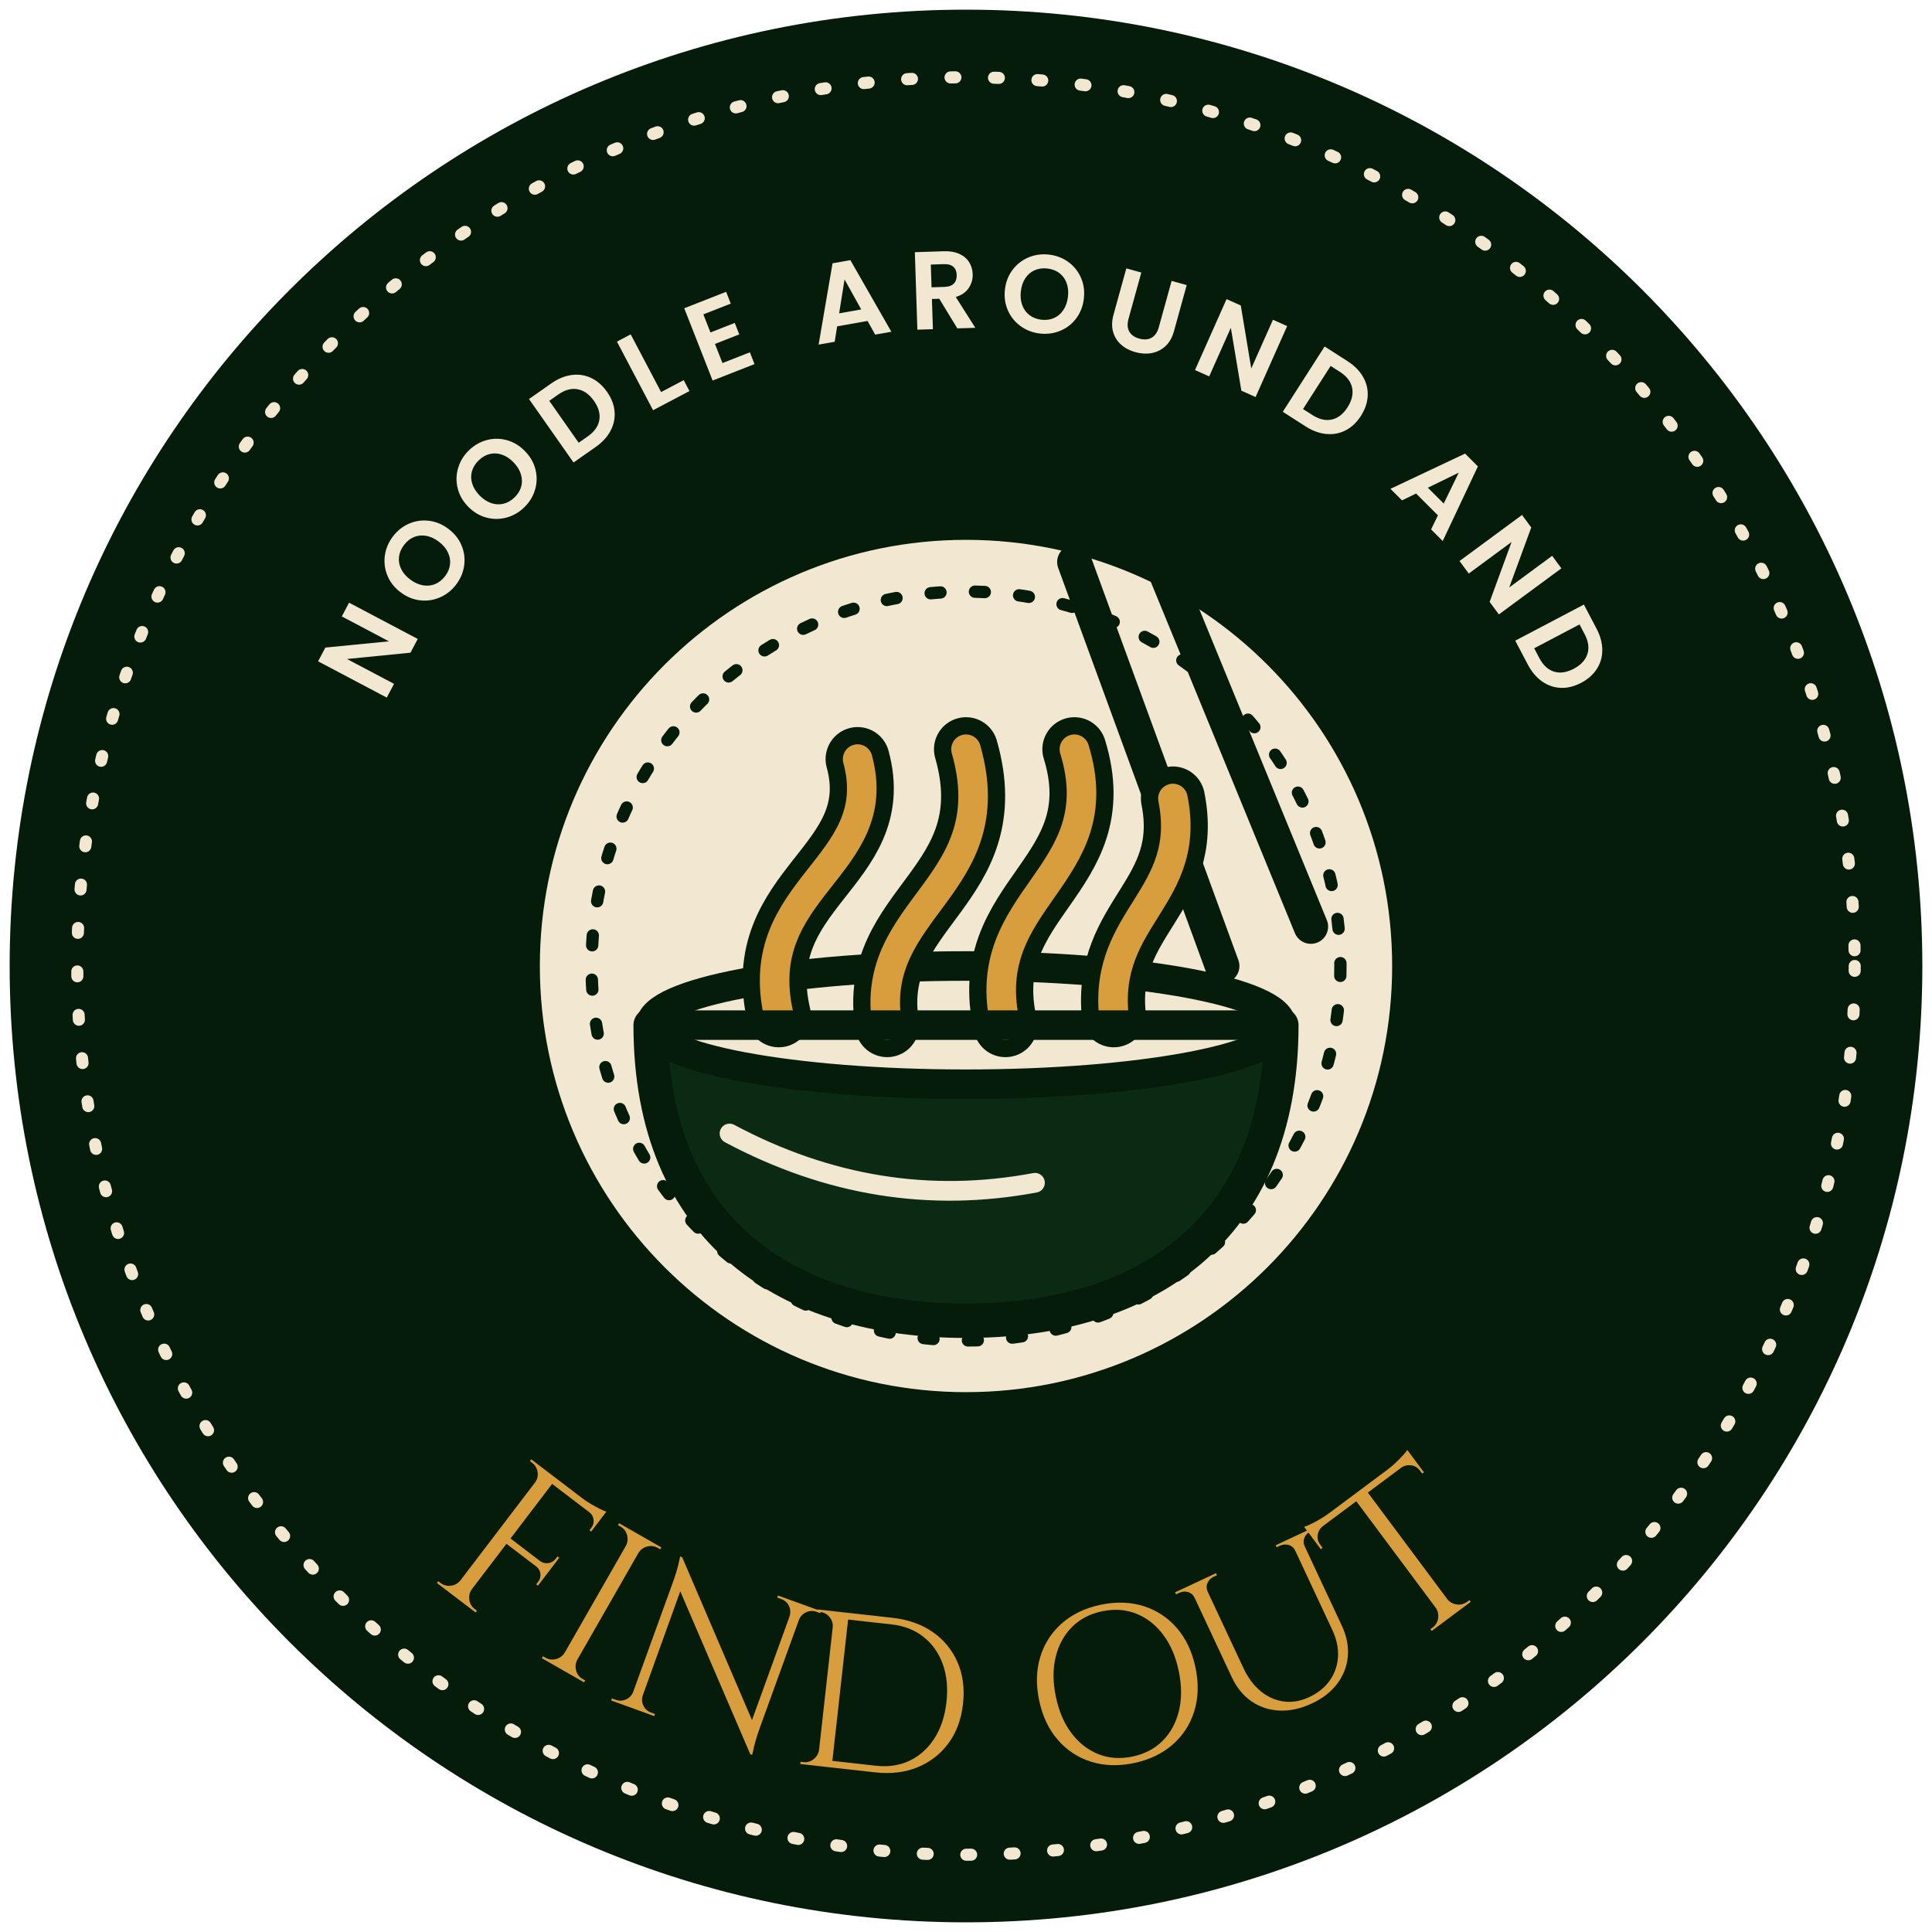
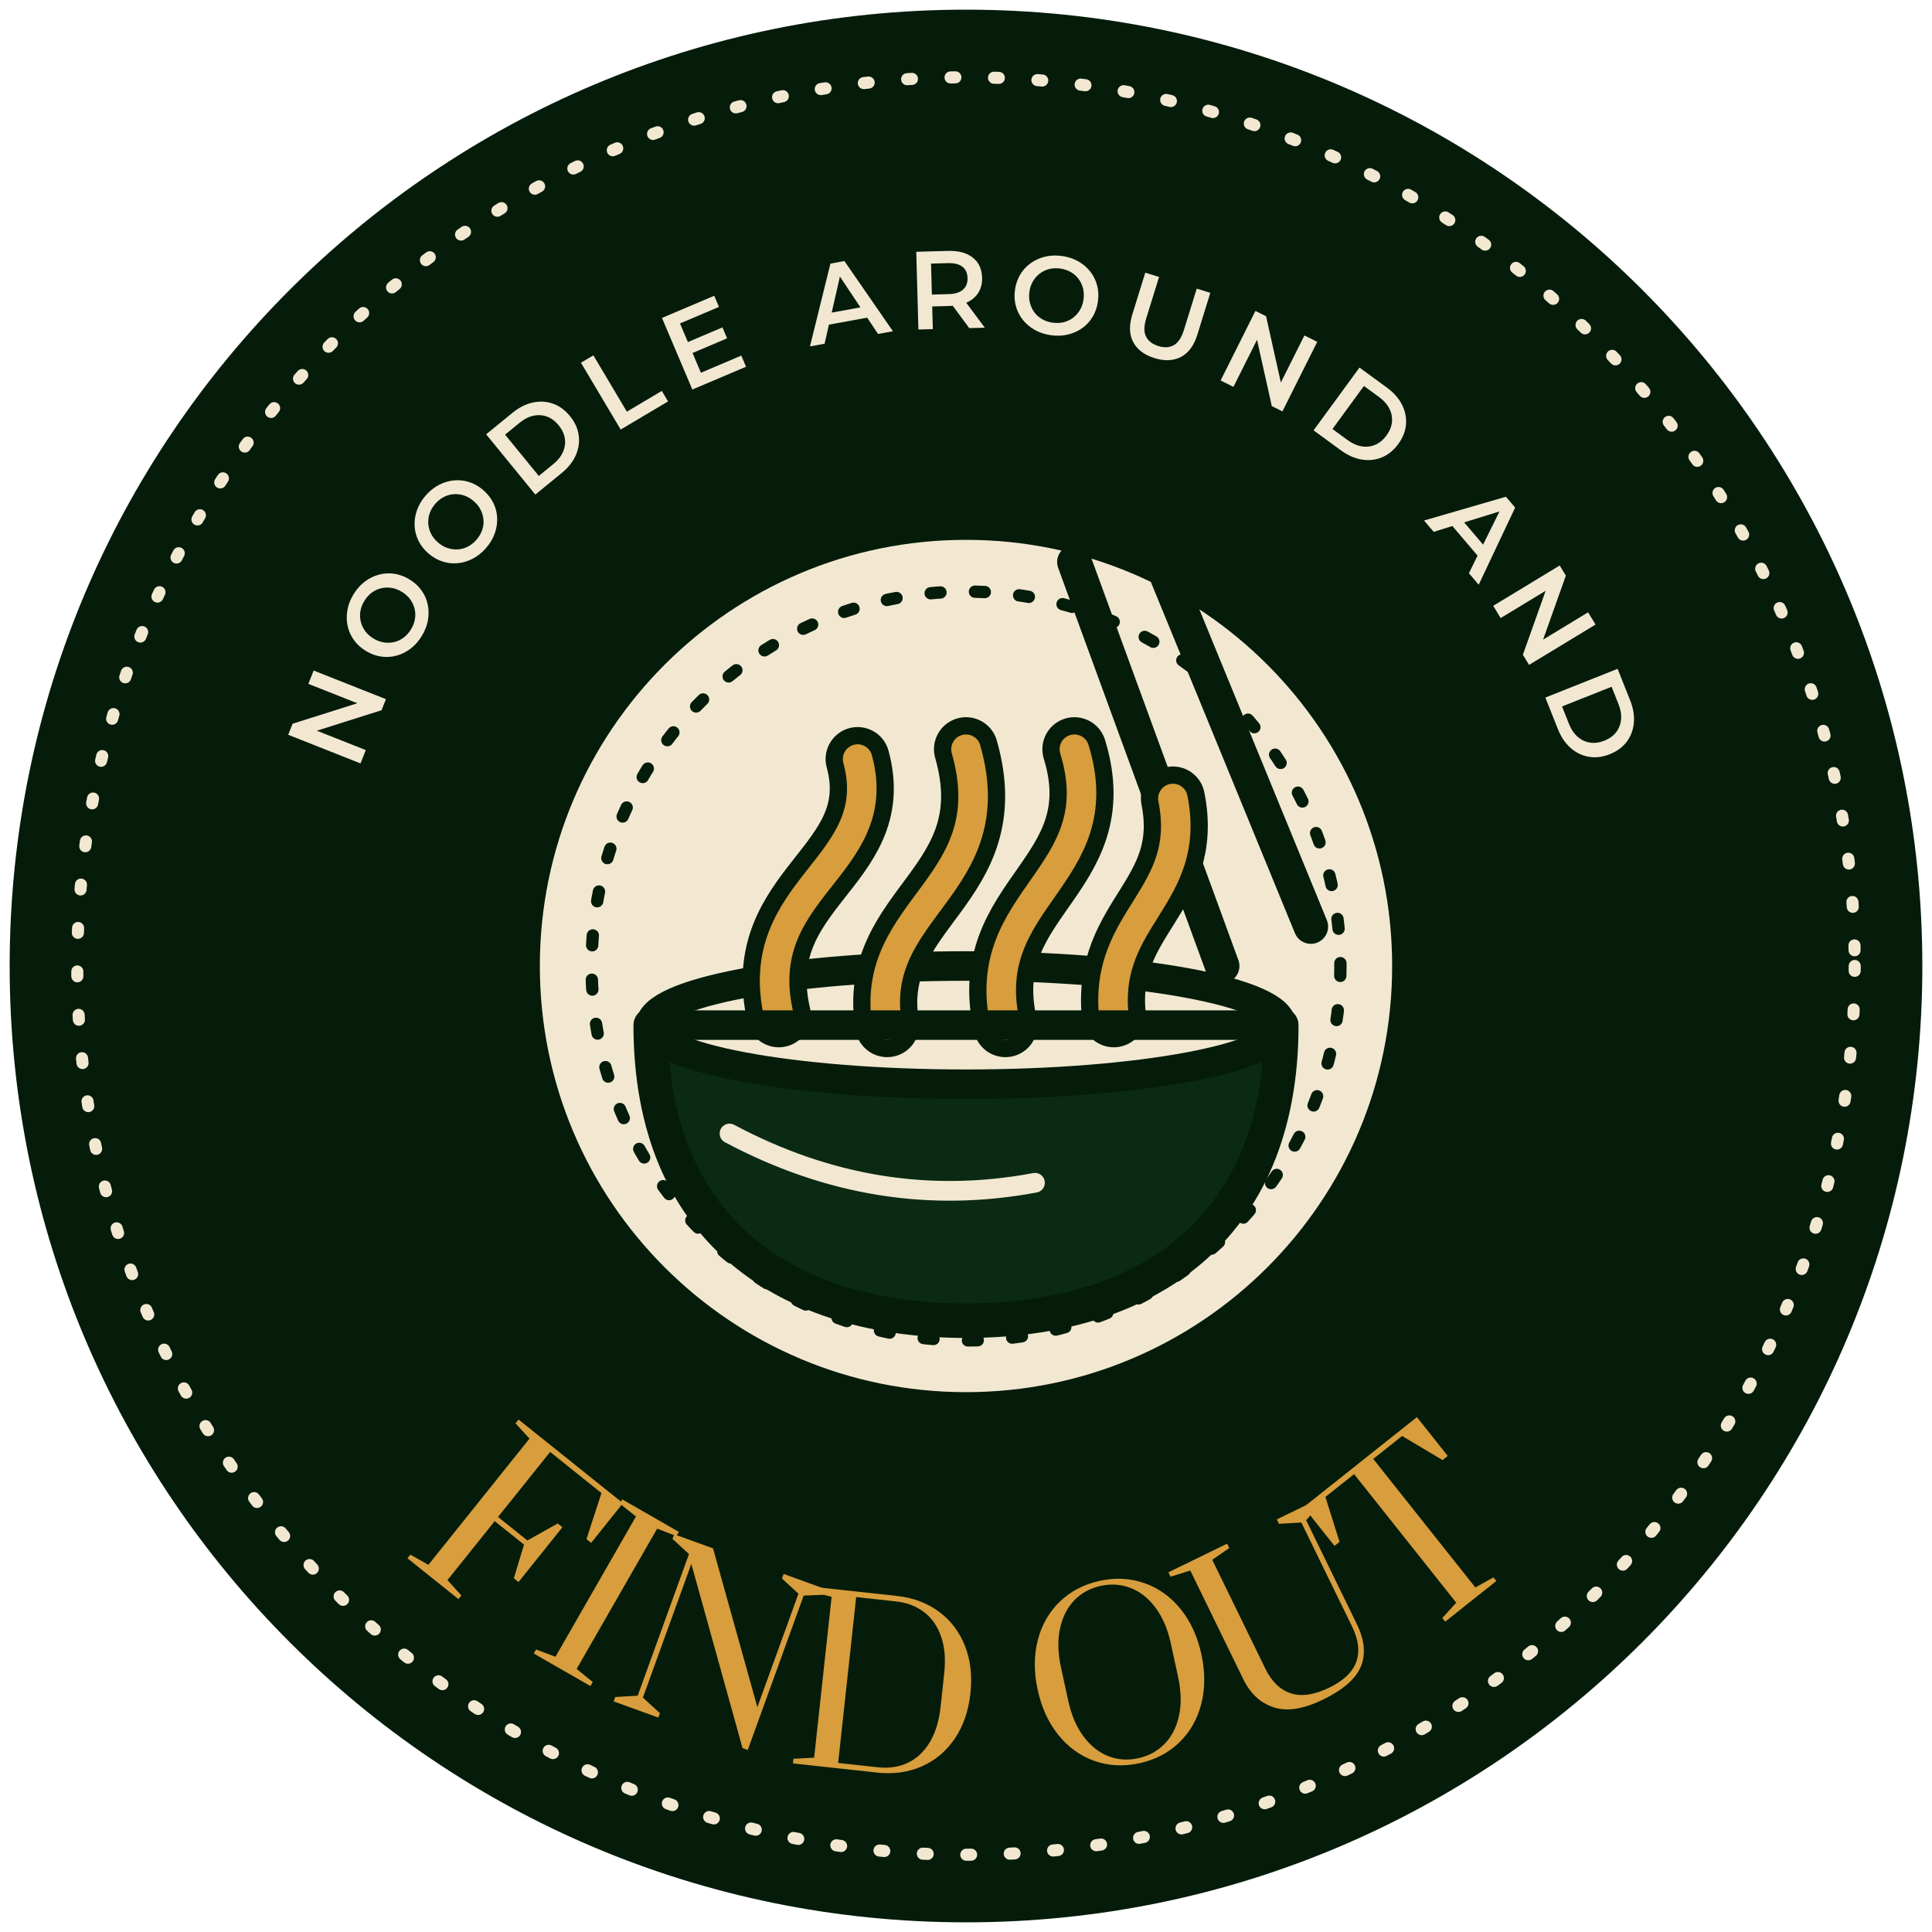
<svg xmlns="http://www.w3.org/2000/svg" viewBox="0 0 400 400">
  <circle cx="200" cy="200" r="198" fill="#051C0A" />
  <circle cx="200" cy="200" r="184" fill="none" stroke="#F2E8D2" stroke-width="2.5" stroke-dasharray="1 8" stroke-linecap="round" />
  <g fill="#F2E8D2">
-     <g transform="translate(83.28 138.36) rotate(-62.16)">
-       <path transform="translate(-8.45 0) scale(0.023 -0.023)" d="M666 0H526L209 479V0H69V699H209L526 219V699H666Z" />
+     <g transform="translate(77.27 151.41) rotate(-68.40)">
+       <path transform="translate(-9.31 0) scale(0.023 -0.023)" d="M94 0V700H201L587 226V700H716V0H609L223 474V0Z" />
    </g>
-     <g transform="translate(94.34 120.89) rotate(-53.18)">
-       <path transform="translate(-9.03 0) scale(0.023 -0.023)" d="M35 351Q35 453 83 534.5Q131 616 213 662Q295 708 393 708Q492 708 573.5 662Q655 616 702.5 534.5Q750 453 750 351Q750 248 702.5 166.5Q655 85 573 39Q491 -7 393 -7Q295 -7 213 39Q131 85 83 166.5Q35 248 35 351ZM606 351Q606 421 579 473.5Q552 526 504 554Q456 582 393 582Q330 582 281.5 554Q233 526 206 473.5Q179 421 179 351Q179 281 206 228Q233 175 281.5 146.5Q330 118 393 118Q456 118 504 146.5Q552 175 579 228Q606 281 606 351Z" />
+     <g transform="translate(87.14 131.54) rotate(-58.76)">
+       <path transform="translate(-9.68 0) scale(0.023 -0.023)" d="M422 -10Q340 -10 271 17Q202 44 151 92.5Q100 141 72 206.5Q44 272 44 350Q44 428 72 493.5Q100 559 151 607.5Q202 656 271 683Q340 710 421 710Q503 710 571.5 683Q640 656 691 607.5Q742 559 770 493.5Q798 428 798 350Q798 272 770 206Q742 140 691 92Q640 44 571.5 17Q503 -10 422 -10ZM421 104Q474 104 519 122Q564 140 597 173.5Q630 207 648.5 251.5Q667 296 667 350Q667 404 648.5 448.5Q630 493 597 526.5Q564 560 519 578Q474 596 421 596Q368 596 323.5 578Q279 560 245.5 526.5Q212 493 193.5 448.5Q175 404 175 350Q175 297 193.5 252Q212 207 245 173.5Q278 140 323 122Q368 104 421 104Z" />
    </g>
-     <g transform="translate(108.40 104.95) rotate(-43.94)">
-       <path transform="translate(-9.03 0) scale(0.023 -0.023)" d="M35 351Q35 453 83 534.5Q131 616 213 662Q295 708 393 708Q492 708 573.5 662Q655 616 702.5 534.5Q750 453 750 351Q750 248 702.5 166.5Q655 85 573 39Q491 -7 393 -7Q295 -7 213 39Q131 85 83 166.5Q35 248 35 351ZM606 351Q606 421 579 473.5Q552 526 504 554Q456 582 393 582Q330 582 281.5 554Q233 526 206 473.5Q179 421 179 351Q179 281 206 228Q233 175 281.5 146.5Q330 118 393 118Q456 118 504 146.5Q552 175 579 228Q606 281 606 351Z" />
+     <g transform="translate(100.45 113.32) rotate(-48.95)">
+       <path transform="translate(-9.68 0) scale(0.023 -0.023)" d="M422 -10Q340 -10 271 17Q202 44 151 92.5Q100 141 72 206.5Q44 272 44 350Q44 428 72 493.5Q100 559 151 607.5Q202 656 271 683Q340 710 421 710Q503 710 571.5 683Q640 656 691 607.5Q742 559 770 493.5Q798 428 798 350Q798 272 770 206Q742 140 691 92Q640 44 571.5 17Q503 -10 422 -10ZM421 104Q474 104 519 122Q564 140 597 173.5Q630 207 648.5 251.5Q667 296 667 350Q667 404 648.5 448.5Q630 493 597 526.5Q564 560 519 578Q474 596 421 596Q368 596 323.5 578Q279 560 245.5 526.5Q212 493 193.5 448.5Q175 404 175 350Q175 297 193.5 252Q212 207 245 173.5Q278 140 323 122Q368 104 421 104Z" />
    </g>
-     <g transform="translate(124.20 91.93) rotate(-35.05)">
-       <path transform="translate(-8.25 0) scale(0.023 -0.023)" d="M681 348Q681 243 635.5 164.5Q590 86 506.5 43Q423 0 313 0H69V698H313Q423 698 506.5 655Q590 612 635.5 532.5Q681 453 681 348ZM538 348Q538 457 478 518.5Q418 580 308 580H209V119H308Q418 119 478 179Q538 239 538 348Z" />
+     <g transform="translate(116.52 97.75) rotate(-39.23)">
+       <path transform="translate(-9.50 0) scale(0.023 -0.023)" d="M94 0V700H400Q514 700 600 656Q686 612 734 534Q782 456 782 350Q782 245 734 166.5Q686 88 600 44Q514 0 400 0ZM224 110H394Q472 110 530 140Q588 170 619.5 224Q651 278 651 350Q651 423 619.5 476.5Q588 530 530 560Q472 590 394 590H224Z" />
    </g>
-     <g transform="translate(138.48 83.21) rotate(-27.78)">
-       <path transform="translate(-5.28 0) scale(0.023 -0.023)" d="M209 111H439V0H69V698H209Z" />
+     <g transform="translate(132.57 86.52) rotate(-30.72)">
+       <path transform="translate(-6.89 0) scale(0.023 -0.023)" d="M94 0V700H224V110H590V0Z" />
    </g>
-     <g transform="translate(151.76 77.13) rotate(-21.43)">
-       <path transform="translate(-6.12 0) scale(0.023 -0.023)" d="M209 585V410H444V299H209V114H474V0H69V699H474V585Z" />
+     <g transform="translate(148.45 78.48) rotate(-22.99)">
+       <path transform="translate(-7.71 0) scale(0.023 -0.023)" d="M94 0V700H605V591H224V409H562V302H224V109H619V0Z" />
    </g>
-     <g transform="translate(177.00 70.02) rotate(-10.03)">
-       <path transform="translate(-8.23 0) scale(0.023 -0.023)" d="M497 133H219L173 0H26L277 699H440L691 0H543ZM459 245 358 537 257 245Z" />
+     <g transform="translate(176.28 70.15) rotate(-10.35)">
+       <path transform="translate(-8.61 0) scale(0.023 -0.023)" d="M-5 0 310 700H438L754 0H618L548 162H198L129 0ZM505 264 373 570 242 264Z" />
    </g>
-     <g transform="translate(195.71 68.07) rotate(-1.86)">
-       <path transform="translate(-7.37 0) scale(0.023 -0.023)" d="M429 0 275 272H209V0H69V698H331Q412 698 469 669.5Q526 641 554.5 592.5Q583 544 583 484Q583 415 543 359.5Q503 304 424 283L591 0ZM209 377H326Q383 377 411 404.5Q439 432 439 481Q439 529 411 555.5Q383 582 326 582H209Z" />
+     <g transform="translate(196.39 68.05) rotate(-1.57)">
+       <path transform="translate(-8.41 0) scale(0.023 -0.023)" d="M94 0V700H381Q521 700 600.5 634Q680 568 680 451Q680 374 644 318.5Q608 263 542 234Q537 231 531 229L692 0H552L409 205Q396 204 382 204H224V0ZM224 311H376Q462 311 505.5 348Q549 385 549 451Q549 518 505.5 554Q462 590 376 590H224Z" />
    </g>
-     <g transform="translate(215.30 68.89) rotate(6.65)">
-       <path transform="translate(-9.03 0) scale(0.023 -0.023)" d="M35 351Q35 453 83 534.5Q131 616 213 662Q295 708 393 708Q492 708 573.5 662Q655 616 702.5 534.5Q750 453 750 351Q750 248 702.5 166.5Q655 85 573 39Q491 -7 393 -7Q295 -7 213 39Q131 85 83 166.5Q35 248 35 351ZM606 351Q606 421 579 473.5Q552 526 504 554Q456 582 393 582Q330 582 281.5 554Q233 526 206 473.5Q179 421 179 351Q179 281 206 228Q233 175 281.5 146.5Q330 118 393 118Q456 118 504 146.5Q552 175 579 228Q606 281 606 351Z" />
+     <g transform="translate(217.65 69.18) rotate(7.68)">
+       <path transform="translate(-9.68 0) scale(0.023 -0.023)" d="M422 -10Q340 -10 271 17Q202 44 151 92.5Q100 141 72 206.5Q44 272 44 350Q44 428 72 493.5Q100 559 151 607.5Q202 656 271 683Q340 710 421 710Q503 710 571.5 683Q640 656 691 607.5Q742 559 770 493.5Q798 428 798 350Q798 272 770 206Q742 140 691 92Q640 44 571.5 17Q503 -10 422 -10ZM421 104Q474 104 519 122Q564 140 597 173.5Q630 207 648.5 251.5Q667 296 667 350Q667 404 648.5 448.5Q630 493 597 526.5Q564 560 519 578Q474 596 421 596Q368 596 323.5 578Q279 560 245.5 526.5Q212 493 193.5 448.5Q175 404 175 350Q175 297 193.5 252Q212 207 245 173.5Q278 140 323 122Q368 104 421 104Z" />
    </g>
-     <g transform="translate(235.16 72.77) rotate(15.45)">
-       <path transform="translate(-8.02 0) scale(0.023 -0.023)" d="M207 698V266Q207 195 244 157.5Q281 120 348 120Q416 120 453 157.5Q490 195 490 266V698H631V267Q631 178 592.5 116.5Q554 55 489.5 24Q425 -7 346 -7Q268 -7 204.5 24Q141 55 104 116.5Q67 178 67 267V698Z" />
+     <g transform="translate(239.08 73.92) rotate(17.22)">
+       <path transform="translate(-9.07 0) scale(0.023 -0.023)" d="M395 -10Q251 -10 169.5 71Q88 152 88 305V700H218V310Q218 202 264.5 153Q311 104 396 104Q481 104 527 153Q573 202 573 310V700H701V305Q701 152 619.5 71Q538 -10 395 -10Z" />
    </g>
-     <g transform="translate(253.68 79.41) rotate(23.99)">
-       <path transform="translate(-8.45 0) scale(0.023 -0.023)" d="M666 0H526L209 479V0H69V699H209L526 219V699H666Z" />
+     <g transform="translate(259.11 81.97) rotate(26.60)">
+       <path transform="translate(-9.31 0) scale(0.023 -0.023)" d="M94 0V700H201L587 226V700H716V0H609L223 474V0Z" />
    </g>
-     <g transform="translate(271.20 88.85) rotate(32.64)">
-       <path transform="translate(-8.25 0) scale(0.023 -0.023)" d="M681 348Q681 243 635.5 164.5Q590 86 506.5 43Q423 0 313 0H69V698H313Q423 698 506.5 655Q590 612 635.5 532.5Q681 453 681 348ZM538 348Q538 457 478 518.5Q418 580 308 580H209V119H308Q418 119 478 179Q538 239 538 348Z" />
+     <g transform="translate(277.89 93.43) rotate(36.16)">
+       <path transform="translate(-9.50 0) scale(0.023 -0.023)" d="M94 0V700H400Q514 700 600 656Q686 612 734 534Q782 456 782 350Q782 245 734 166.5Q686 88 600 44Q514 0 400 0ZM224 110H394Q472 110 530 140Q588 170 619.5 224Q651 278 651 350Q651 423 619.5 476.5Q588 530 530 560Q472 590 394 590H224Z" />
    </g>
-     <g transform="translate(293.28 106.60) rotate(44.97)">
-       <path transform="translate(-8.23 0) scale(0.023 -0.023)" d="M497 133H219L173 0H26L277 699H440L691 0H543ZM459 245 358 537 257 245Z" />
+     <g transform="translate(300.49 114.41) rotate(49.58)">
+       <path transform="translate(-8.61 0) scale(0.023 -0.023)" d="M-5 0 310 700H438L754 0H618L548 162H198L129 0ZM505 264 373 570 242 264Z" />
    </g>
-     <g transform="translate(306.25 121.68) rotate(53.61)">
-       <path transform="translate(-8.45 0) scale(0.023 -0.023)" d="M666 0H526L209 479V0H69V699H209L526 219V699H666Z" />
+     <g transform="translate(312.86 131.54) rotate(58.76)">
+       <path transform="translate(-9.31 0) scale(0.023 -0.023)" d="M94 0V700H201L587 226V700H716V0H609L223 474V0Z" />
    </g>
-     <g transform="translate(316.82 138.54) rotate(62.25)">
-       <path transform="translate(-8.25 0) scale(0.023 -0.023)" d="M681 348Q681 243 635.5 164.5Q590 86 506.5 43Q423 0 313 0H69V698H313Q423 698 506.5 655Q590 612 635.5 532.5Q681 453 681 348ZM538 348Q538 457 478 518.5Q418 580 308 580H209V119H308Q418 119 478 179Q538 239 538 348Z" />
+     <g transform="translate(322.66 151.24) rotate(68.32)">
+       <path transform="translate(-9.50 0) scale(0.023 -0.023)" d="M94 0V700H400Q514 700 600 656Q686 612 734 534Q782 456 782 350Q782 245 734 166.5Q686 88 600 44Q514 0 400 0ZM224 110H394Q472 110 530 140Q588 170 619.5 224Q651 278 651 350Q651 423 619.5 476.5Q588 530 530 560Q472 590 394 590H224Z" />
    </g>
  </g>
  <g fill="#D89D3C">
-     <g transform="translate(98.16 333.61) rotate(37.31)">
-       <path transform="translate(-12.44 0) scale(0.046 -0.046)" d="M429 424V266H419V281Q419 301 405 315.5Q391 330 371 330H202V73Q203 47 221.5 28.5Q240 10 266 10H279V0H60V10H73Q99 10 117.5 28.5Q136 47 137 73V627Q137 653 118 671.5Q99 690 73 690H61L60 700H350Q372 700 396.5 703Q421 706 442 710Q463 714 472 718V605H462V620Q462 640 447.5 654.5Q433 669 413 669H202V360H371Q391 361 405 375.5Q419 390 419 410V424Z" />
+     <g transform="translate(94.99 331.14) rotate(38.69)">
+       <path transform="translate(-15.46 0) scale(0.046 -0.046)" d="M40 0V21L132 36V764L40 778V800H642V571H615L538 775H242V400H411L470 545H497V229H470L411 376H242V36L334 21V0Z" />
    </g>
-     <g transform="translate(116.53 345.80) rotate(29.79)">
-       <path transform="translate(-7.77 0) scale(0.046 -0.046)" d="M137 73V627Q136 653 117.5 671.5Q99 690 73 690H60V700H279V690H266Q240 690 221.5 671.5Q203 653 202 627V73Q203 47 221.5 28.5Q240 10 266 10H279V0H60V10H73Q99 10 117.5 28.5Q136 47 137 73Z" />
+     <g transform="translate(116.37 345.71) rotate(29.85)">
+       <path transform="translate(-8.60 0) scale(0.046 -0.046)" d="M40 0V21L132 36V764L40 778V800H334V778L242 764V36L334 21V0Z" />
    </g>
-     <g transform="translate(142.77 357.95) rotate(19.92)">
-       <path transform="translate(-19.34 0) scale(0.046 -0.046)" d="M126 715 671 133V629Q670 655 652.5 672.5Q635 690 609 690H590V700H796V690H778Q753 690 735 672.5Q717 655 716 629V114Q716 82 718 52.5Q720 23 723 5L725 -14H716L170 568L171 71Q171 46 189 28Q207 10 232 10H251V0H45V10H64Q89 10 107 28Q125 46 125 71V590Q125 641 121 678L116 715Z" />
+     <g transform="translate(142.79 357.96) rotate(19.91)">
+       <path transform="translate(-18.72 0) scale(0.046 -0.046)" d="M43 0V21L136 61V739L43 778V800H229L660 196V739L567 778V800H780V778L685 739V0H660L161 701V61L257 21V0Z" />
    </g>
-     <g transform="translate(181.39 366.97) rotate(6.36)">
-       <path transform="translate(-18.56 0) scale(0.046 -0.046)" d="M399 700Q506 700 586.5 656.5Q667 613 712.5 534Q758 455 758 350Q758 245 712.5 166.5Q667 88 586.5 44Q506 0 399 0H60V10H73Q99 10 117.5 28.5Q136 47 137 73V627Q137 653 118 671.5Q99 690 73 690H61L60 700ZM202 670V30H399Q485 30 548.5 70Q612 110 647.5 182Q683 254 683 350Q683 446 647.5 518Q612 590 548 630Q484 670 399 670Z" />
+     <g transform="translate(181.87 367.02) rotate(6.20)">
+       <path transform="translate(-19.64 0) scale(0.046 -0.046)" d="M40 21 132 36V764L40 778V800H423Q533 800 618.5 750.5Q704 701 752 610.5Q800 520 800 400Q800 280 752 189.5Q704 99 618 49.5Q532 0 423 0H40ZM423 24Q496 24 552.5 58Q609 92 641 159.5Q673 227 673 323V477Q673 573 641 640Q609 707 552.5 741Q496 775 423 775H242V24Z" />
    </g>
-     <g transform="translate(234.12 364.50) rotate(-11.72)">
-       <path transform="translate(-19.27 0) scale(0.046 -0.046)" d="M429 714Q536 714 617 668.5Q698 623 743.5 541Q789 459 789 350Q789 241 743.5 159Q698 77 617 31.5Q536 -14 429 -14Q323 -14 242 31.5Q161 77 115.5 159Q70 241 70 350Q70 459 115.5 541Q161 623 242 668.5Q323 714 429 714ZM429 16Q514 16 577.5 58Q641 100 676.5 175Q712 250 712 350Q712 450 676.5 525Q641 600 577.5 642Q514 684 429 684Q345 684 281.5 642Q218 600 182.5 525Q147 450 147 350Q147 250 182.5 175Q218 100 281.5 58Q345 16 429 16Z" />
+     <g transform="translate(235.70 364.16) rotate(-12.27)">
+       <path transform="translate(-19.83 0) scale(0.046 -0.046)" d="M54 400Q54 523 102 618.5Q150 714 236 767Q322 820 431 820Q540 820 626 767Q712 714 760 618.5Q808 523 808 400Q808 277 760 181.5Q712 86 626 33Q540 -20 431 -20Q322 -20 236 33Q150 86 102 181.5Q54 277 54 400ZM684 323V477Q684 576 651 648.5Q618 721 560.5 759Q503 797 431 797Q358 797 301 759Q244 721 211 648.5Q178 576 178 477V323Q178 224 211 151.5Q244 79 301 41Q358 3 431 3Q503 3 560.5 41Q618 79 651 151.5Q684 224 684 323Z" />
    </g>
-     <g transform="translate(271.21 352.16) rotate(-25.08)">
-       <path transform="translate(-18.05 0) scale(0.046 -0.046)" d="M253 700V690H237Q215 690 199.5 676Q184 662 184 640V260Q184 188 210.5 133Q237 78 285 47.5Q333 17 396 17Q463 17 513 46Q563 75 591 126.5Q619 178 619 247V640Q619 662 603.5 676Q588 690 566 690H550V700H735V690H719Q697 690 681.5 676Q666 662 666 640V247Q666 169 632.5 110.5Q599 52 538 19Q477 -14 396 -14Q313 -14 250.5 18.5Q188 51 153.5 109.5Q119 168 119 246V640Q119 662 103.5 676Q88 690 66 690H50V700Z" />
+     <g transform="translate(273.65 350.99) rotate(-26.00)">
+       <path transform="translate(-18.61 0) scale(0.046 -0.046)" d="M119 219V764L27 778V800H321V778L229 764V219Q229 121 284 68.5Q339 16 451 16Q663 16 663 219V739L570 778V800H783V778L687 739V219Q687 99 620 39.5Q553 -20 402 -20Q255 -20 187 45.5Q119 111 119 219Z" />
    </g>
-     <g transform="translate(300.43 334.68) rotate(-36.71)">
-       <path transform="translate(-14.21 0) scale(0.046 -0.046)" d="M599 719V593L589 594V611Q589 636 571.5 653Q554 670 530 671H342V73Q343 47 361.5 28.5Q380 10 406 10H419V0H200V10H213Q239 10 257.5 28.5Q276 47 277 73V671H89Q64 670 47 653Q30 636 30 611V594L20 593V719Q30 715 50.5 711Q71 707 96 704Q121 701 142 701H477Q499 701 523.5 704Q548 707 569 711Q590 715 599 719Z" />
+     <g transform="translate(304.51 331.54) rotate(-38.47)">
+       <path transform="translate(-16.10 0) scale(0.046 -0.046)" d="M203 0V21L295 36V775H130L54 577H25V800H676V577H646L571 775H405V36L497 21V0Z" />
    </g>
  </g>
  <g transform="translate(98.00 98.00) scale(1.02)">
    <circle cx="100" cy="100" r="90" fill="#F2E8D2" stroke="#051C0A" stroke-width="7" stroke-linejoin="round" stroke-linecap="round" />
    <circle cx="100" cy="100" r="76" fill="none" stroke="#051C0A" stroke-width="2.5" stroke-dasharray="2 7" stroke-linecap="round" />
    <path d="M122,18 L152,100 M138,14 L170,92" fill="none" stroke="#051C0A" stroke-width="7" stroke-linejoin="round" stroke-linecap="round" />
    <path d="M36,112 L164,112 C164,154 136,172 100,172 C64,172 36,154 36,112 Z" fill="#0B2A14" stroke="#051C0A" stroke-width="7" stroke-linejoin="round" stroke-linecap="round" />
    <ellipse cx="100" cy="112" rx="64" ry="12" fill="#F2E8D2" stroke="#051C0A" stroke-width="6" stroke-linejoin="round" stroke-linecap="round" />
    <path d="M62,110 C56,84 84,80 78,58" fill="none" stroke="#051C0A" stroke-width="13" stroke-linecap="round" />
    <path d="M62,110 C56,84 84,80 78,58" fill="none" stroke="#D89D3C" stroke-width="6" stroke-linecap="round" />
    <path d="M84,112 C80,88 108,84 100,56" fill="none" stroke="#051C0A" stroke-width="13" stroke-linecap="round" />
    <path d="M84,112 C80,88 108,84 100,56" fill="none" stroke="#D89D3C" stroke-width="6" stroke-linecap="round" />
    <path d="M108,112 C102,86 130,82 122,56" fill="none" stroke="#051C0A" stroke-width="13" stroke-linecap="round" />
    <path d="M108,112 C102,86 130,82 122,56" fill="none" stroke="#D89D3C" stroke-width="6" stroke-linecap="round" />
    <path d="M130,110 C128,90 146,86 142,66" fill="none" stroke="#051C0A" stroke-width="13" stroke-linecap="round" />
    <path d="M130,110 C128,90 146,86 142,66" fill="none" stroke="#D89D3C" stroke-width="6" stroke-linecap="round" />
    <path d="M36,112 L164,112" stroke="#051C0A" stroke-width="6" stroke-linejoin="round" stroke-linecap="round" />
    <path d="M52,134 q30,16 62,10" fill="none" stroke="#F2E8D2" stroke-width="4" stroke-linecap="round" />
  </g>
</svg>
